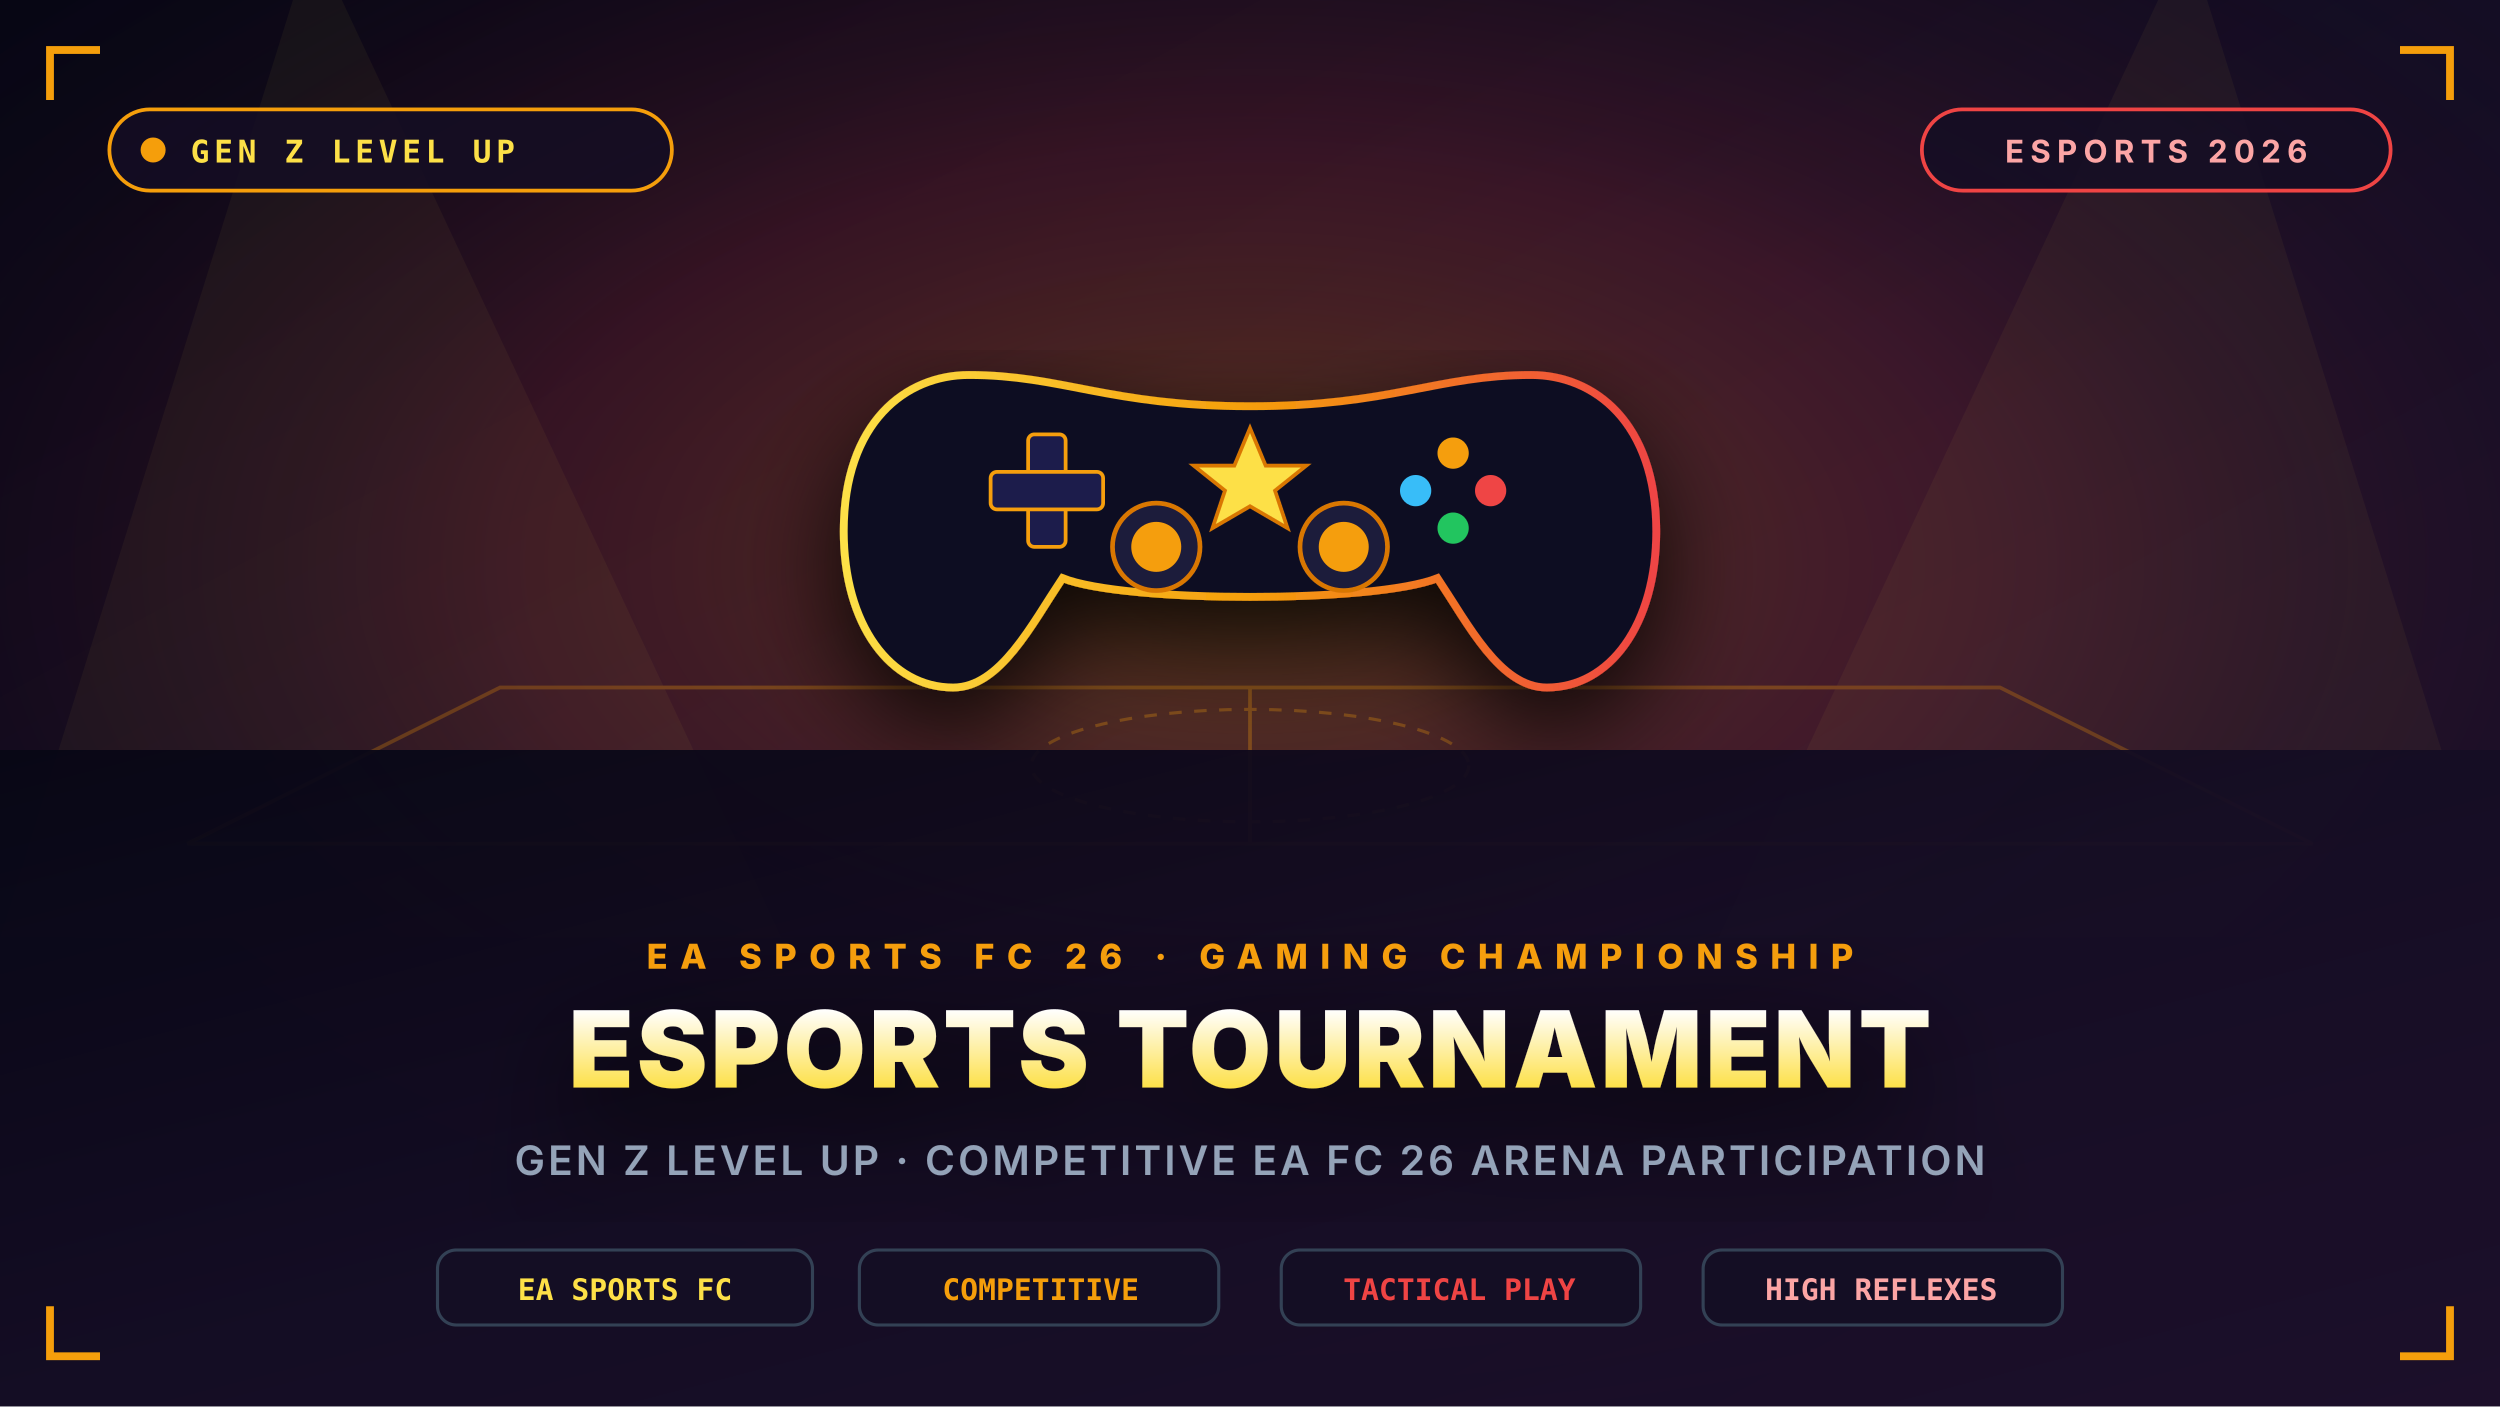
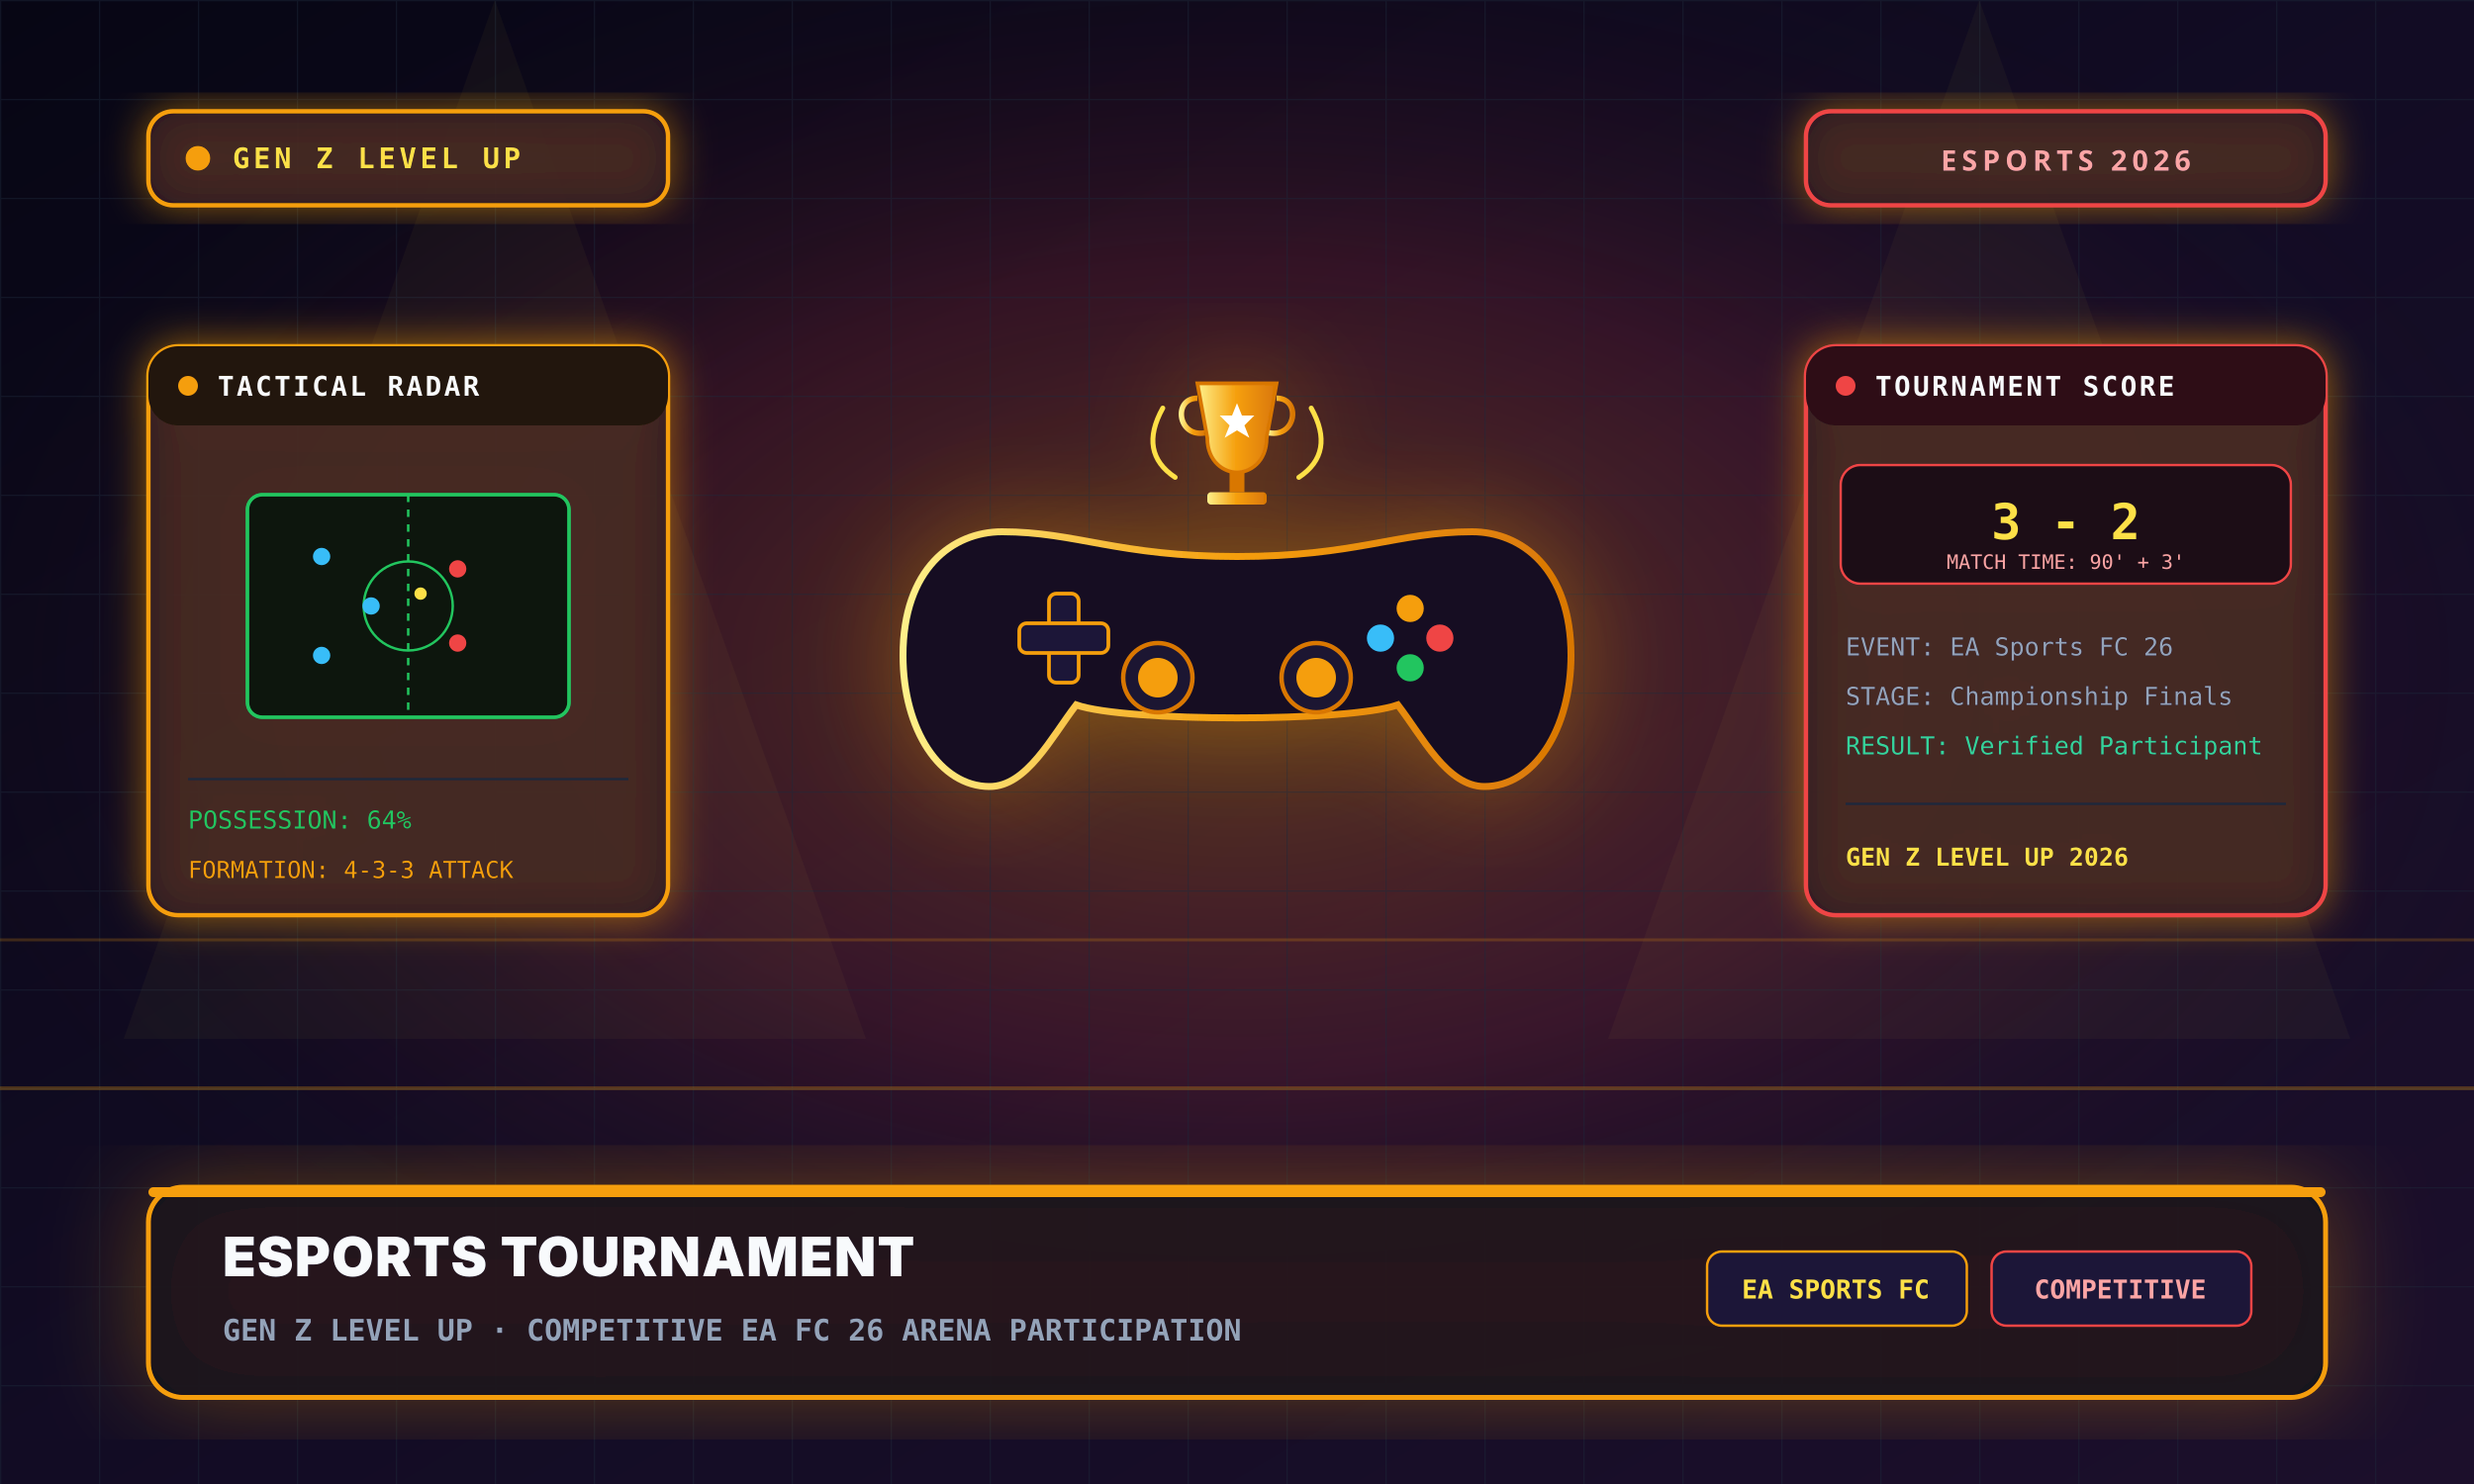
- <svg xmlns="http://www.w3.org/2000/svg" viewBox="0 0 800 450" width="100%" height="100%">
+ <svg xmlns="http://www.w3.org/2000/svg" viewBox="0 0 1000 600" width="100%" height="100%">
  <defs>
-     <linearGradient id="taw-bg" x1="0%" y1="0%" x2="100%" y2="100%">
+     <linearGradient id="aw-bg" x1="0%" y1="0%" x2="100%" y2="100%">
      <stop offset="0%" stop-color="#070614" />
-       <stop offset="50%" stop-color="#140d24" />
-       <stop offset="100%" stop-color="#1c0f2a" />
+       <stop offset="50%" stop-color="#120c24" />
+       <stop offset="100%" stop-color="#1c0f2b" />
    </linearGradient>
-     <radialGradient id="taw-glow" cx="50%" cy="40%" r="65%">
+     <radialGradient id="aw-goldGlow" cx="50%" cy="45%" r="55%">
      <stop offset="0%" stop-color="#f59e0b" stop-opacity="0.32" />
-       <stop offset="45%" stop-color="#ef4444" stop-opacity="0.18" />
+       <stop offset="50%" stop-color="#ef4444" stop-opacity="0.16" />
      <stop offset="100%" stop-color="#070614" stop-opacity="0" />
    </radialGradient>
-     <linearGradient id="taw-gold" x1="0%" y1="0%" x2="100%" y2="0%">
-       <stop offset="0%" stop-color="#fde047" />
+     <linearGradient id="aw-gold" x1="0%" y1="0%" x2="100%" y2="0%">
+       <stop offset="0%" stop-color="#fef08a" />
      <stop offset="50%" stop-color="#f59e0b" />
-       <stop offset="100%" stop-color="#ef4444" />
+       <stop offset="100%" stop-color="#d97706" />
    </linearGradient>
-     <linearGradient id="taw-titleGrad" x1="0%" y1="0%" x2="0%" y2="100%">
-       <stop offset="0%" stop-color="#ffffff" />
-       <stop offset="100%" stop-color="#fde047" />
-     </linearGradient>
-     <filter id="taw-shadow" x="-20%" y="-20%" width="140%" height="140%">
+     <pattern id="aw-grid" width="40" height="40" patternUnits="userSpaceOnUse">
+       <path d="M 40 0 L 0 0 0 40" fill="none" stroke="#1e293b" stroke-width="1" stroke-opacity="0.45" />
+     </pattern>
+     <filter id="aw-dropGlow" x="-20%" y="-20%" width="140%" height="140%">
      <feDropShadow dx="0" dy="12" stdDeviation="16" flood-color="#000000" flood-opacity="0.85" />
+       <feDropShadow dx="0" dy="0" stdDeviation="20" flood-color="#f59e0b" flood-opacity="0.35" />
+     </filter>
+     <filter id="aw-hudGlow" x="-20%" y="-20%" width="140%" height="140%">
+       <feDropShadow dx="0" dy="0" stdDeviation="8" flood-color="#f59e0b" flood-opacity="0.6" />
    </filter>
  </defs>
-   <rect width="800" height="450" fill="url(#taw-bg)" />
-   <rect width="800" height="450" fill="url(#taw-glow)" />
-   <g opacity="0.3">
-     <polygon points="100,-20 250,300 0,300" fill="#fde047" opacity="0.15" />
-     <polygon points="700,-20 800,300 550,300" fill="#fde047" opacity="0.15" />
-     <polygon points="160,220 640,220 740,270 60,270" fill="none" stroke="#f59e0b" stroke-width="1.2" />
-     <ellipse cx="400" cy="245" rx="70" ry="18" fill="none" stroke="#f59e0b" stroke-width="1" stroke-dasharray="4,4" />
-     <line x1="400" y1="220" x2="400" y2="270" stroke="#f59e0b" stroke-width="1.2" />
+   <rect width="1000" height="600" fill="url(#aw-bg)" />
+   <rect width="1000" height="600" fill="url(#aw-goldGlow)" />
+   <rect width="1000" height="600" fill="url(#aw-grid)" />
+   <g opacity="0.35">
+     <polygon points="200,0 350,420 50,420" fill="#fde047" opacity="0.1" />
+     <polygon points="800,0 950,420 650,420" fill="#fde047" opacity="0.1" />
+     <line x1="0" y1="380" x2="1000" y2="380" stroke="#f59e0b" stroke-width="1.2" opacity="0.6" />
+     <line x1="0" y1="440" x2="1000" y2="440" stroke="#f59e0b" stroke-width="1.5" opacity="0.8" />
  </g>
-   <g transform="translate(400, 155)" filter="url(#taw-shadow)">
-     <g transform="translate(0, -10)">
-       <path d="M -90,-25 C -110,-25 -130,-10 -130,25 C -130,55 -115,75 -95,75 C -80,75 -70,55 -60,40 C -40,48 40,48 60,40 C 70,55 80,75 95,75 C 115,75 130,55 130,25 C 130,-10 110,-25 90,-25 C 60,-25 45,-15 0,-15 C -45,-15 -60,-25 -90,-25 Z" fill="#0f1124" stroke="url(#taw-gold)" stroke-width="2.5" />
-       <g transform="translate(-65, 12)">
-         <rect x="-6" y="-18" width="12" height="36" rx="2" fill="#1e1b4b" stroke="#f59e0b" stroke-width="1.2" />
-         <rect x="-18" y="-6" width="36" height="12" rx="2" fill="#1e1b4b" stroke="#f59e0b" stroke-width="1.2" />
+   <g transform="translate(500, 250)" filter="url(#aw-dropGlow)">
+     <g transform="translate(0, 0)">
+       <path d="M -95,-35 C -115,-35 -135,-20 -135,15 C -135,45 -120,68 -100,68 C -85,68 -75,48 -65,35 C -45,42 45,42 65,35 C 75,48 85,68 100,68 C 120,68 135,45 135,15 C 135,-20 115,-35 95,-35 C 65,-35 48,-25 0,-25 C -48,-25 -65,-35 -95,-35 Z" fill="#120e24" stroke="url(#aw-gold)" stroke-width="2.8" />
+       <g transform="translate(-70, 8)">
+         <rect x="-6" y="-18" width="12" height="36" rx="3" fill="#1e1838" stroke="#f59e0b" stroke-width="1.5" />
+         <rect x="-18" y="-6" width="36" height="12" rx="3" fill="#1e1838" stroke="#f59e0b" stroke-width="1.5" />
      </g>
-       <g transform="translate(65, 12)">
-         <circle cx="0" cy="-12" r="5" fill="#f59e0b" />
-         <circle cx="12" cy="0" r="5" fill="#ef4444" />
-         <circle cx="0" cy="12" r="5" fill="#22c55e" />
-         <circle cx="-12" cy="0" r="5" fill="#38bdf8" />
+       <g transform="translate(70, 8)">
+         <circle cx="0" cy="-12" r="5.5" fill="#f59e0b" />
+         <circle cx="12" cy="0" r="5.5" fill="#ef4444" />
+         <circle cx="0" cy="12" r="5.5" fill="#22c55e" />
+         <circle cx="-12" cy="0" r="5.5" fill="#38bdf8" />
      </g>
-       <circle cx="-30" cy="30" r="14" fill="#1f1a3a" stroke="#d97706" stroke-width="1.5" />
-       <circle cx="-30" cy="30" r="8" fill="#f59e0b" />
-       <circle cx="30" cy="30" r="14" fill="#1f1a3a" stroke="#d97706" stroke-width="1.5" />
-       <circle cx="30" cy="30" r="8" fill="#f59e0b" />
-       <g transform="translate(0, 10)">
-         <polygon points="0,-18 5,-6 18,-6 8,2 12,14 0,7 -12,14 -8,2 -18,-6 -5,-6" fill="#fde047" stroke="#d97706" stroke-width="1.2" />
-       </g>
+       <circle cx="-32" cy="24" r="14" fill="#1a1433" stroke="#d97706" stroke-width="1.8" />
+       <circle cx="-32" cy="24" r="8" fill="#f59e0b" />
+       <circle cx="32" cy="24" r="14" fill="#1a1433" stroke="#d97706" stroke-width="1.8" />
+       <circle cx="32" cy="24" r="8" fill="#f59e0b" />
+     </g>
+     <g transform="translate(0, -75)">
+       <path d="M -16,-20 L 16,-20 L 12,2 C 12,12 5,16 0,16 C -5,16 -12,12 -12,2 Z" fill="url(#aw-gold)" stroke="#d97706" stroke-width="1.5" />
+       <path d="M -16,-14 C -26,-14 -24,2 -13,0" fill="none" stroke="url(#aw-gold)" stroke-width="2.2" />
+       <path d="M 16,-14 C 26,-14 24,2 13,0" fill="none" stroke="url(#aw-gold)" stroke-width="2.2" />
+       <rect x="-3" y="16" width="6" height="8" fill="#d97706" />
+       <rect x="-12" y="24" width="24" height="5" rx="1.5" fill="url(#aw-gold)" />
+       <polygon points="0,-12 2,-7 7,-7 3,-3 5,2 0,-1 -5,2 -3,-3 -7,-7 -2,-7" fill="#ffffff" />
+       <path d="M -30 -10 Q -40 8, -25 18" fill="none" stroke="#fde047" stroke-width="2" stroke-linecap="round" />
+       <path d="M 30 -10 Q 40 8, 25 18" fill="none" stroke="#fde047" stroke-width="2" stroke-linecap="round" />
    </g>
  </g>
-   <g transform="translate(35, 35)">
-     <rect x="0" y="0" width="180" height="26" rx="13" fill="#140e24" fill-opacity="0.85" stroke="#f59e0b" stroke-width="1.2" />
-     <circle cx="14" cy="13" r="4" fill="#f59e0b" />
-     <text x="26" y="17" font-family="'JetBrains Mono', monospace" font-size="10" font-weight="700" fill="#fde047" letter-spacing="1.5">
+   <g transform="translate(60, 140)" filter="url(#aw-hudGlow)">
+     <rect x="0" y="0" width="210" height="230" rx="12" fill="#120c24" fill-opacity="0.9" stroke="#f59e0b" stroke-width="1.8" />
+     <rect x="0" y="0" width="210" height="32" rx="12" fill="#241508" />
+     <circle cx="16" cy="16" r="4" fill="#f59e0b" />
+     <text x="28" y="20" font-family="'JetBrains Mono', monospace" font-size="11" font-weight="700" fill="#f8fafc" letter-spacing="1">TACTICAL RADAR</text>
+     <g transform="translate(105, 105)">
+       <rect x="-65" y="-45" width="130" height="90" rx="6" fill="#09140a" stroke="#22c55e" stroke-width="1.5" />
+       <line x1="0" y1="-45" x2="0" y2="45" stroke="#22c55e" stroke-width="1" stroke-dasharray="3,3" />
+       <circle cx="0" cy="0" r="18" fill="none" stroke="#22c55e" stroke-width="1" />
+       <circle cx="-35" cy="-20" r="3.5" fill="#38bdf8" />
+       <circle cx="-35" cy="20" r="3.5" fill="#38bdf8" />
+       <circle cx="-15" cy="0" r="3.5" fill="#38bdf8" />
+       <circle cx="20" cy="-15" r="3.5" fill="#ef4444" />
+       <circle cx="20" cy="15" r="3.5" fill="#ef4444" />
+       <circle cx="5" cy="-5" r="2.5" fill="#fde047" />
+     </g>
+     <line x1="16" y1="175" x2="194" y2="175" stroke="#1e293b" stroke-width="1" />
+     <text x="16" y="195" font-family="'JetBrains Mono', monospace" font-size="10" fill="#22c55e">POSSESSION: 64%</text>
+     <text x="16" y="215" font-family="'JetBrains Mono', monospace" font-size="9.5" fill="#f59e0b">FORMATION: 4-3-3 ATTACK</text>
+   </g>
+   <g transform="translate(730, 140)" filter="url(#aw-hudGlow)">
+     <rect x="0" y="0" width="210" height="230" rx="12" fill="#120c24" fill-opacity="0.9" stroke="#ef4444" stroke-width="1.8" />
+     <rect x="0" y="0" width="210" height="32" rx="12" fill="#2e0f18" />
+     <circle cx="16" cy="16" r="4" fill="#ef4444" />
+     <text x="28" y="20" font-family="'JetBrains Mono', monospace" font-size="11" font-weight="700" fill="#f8fafc" letter-spacing="1">TOURNAMENT SCORE</text>
+     <rect x="14" y="48" width="182" height="48" rx="8" fill="#1e0f18" stroke="#ef4444" stroke-width="1" />
+     <text x="105" y="78" font-family="'JetBrains Mono', monospace" font-size="20" font-weight="900" fill="#fde047" text-anchor="middle">3  -  2</text>
+     <text x="105" y="90" font-family="'JetBrains Mono', monospace" font-size="8" fill="#fca5a5" text-anchor="middle">MATCH TIME: 90' + 3'</text>
+     <text x="16" y="125" font-family="'JetBrains Mono', monospace" font-size="10" fill="#94a3b8">EVENT: EA Sports FC 26</text>
+     <text x="16" y="145" font-family="'JetBrains Mono', monospace" font-size="10" fill="#94a3b8">STAGE: Championship Finals</text>
+     <text x="16" y="165" font-family="'JetBrains Mono', monospace" font-size="10" fill="#34d399">RESULT: Verified Participant</text>
+     <line x1="16" y1="185" x2="194" y2="185" stroke="#1e293b" stroke-width="1" />
+     <text x="16" y="210" font-family="'JetBrains Mono', monospace" font-size="10" font-weight="700" fill="#fde047">GEN Z LEVEL UP 2026</text>
+   </g>
+   <g transform="translate(60, 45)" filter="url(#aw-hudGlow)">
+     <rect x="0" y="0" width="210" height="38" rx="10" fill="#120c24" fill-opacity="0.9" stroke="#f59e0b" stroke-width="1.8" />
+     <circle cx="20" cy="19" r="5" fill="#f59e0b" />
+     <text x="34" y="23" font-family="'JetBrains Mono', monospace" font-size="11.5" font-weight="800" fill="#fde047" letter-spacing="1.5">
      GEN Z LEVEL UP
    </text>
  </g>
-   <g transform="translate(615, 35)">
-     <rect x="0" y="0" width="150" height="26" rx="13" fill="#140e24" fill-opacity="0.85" stroke="#ef4444" stroke-width="1.2" />
-     <text x="75" y="17" font-family="'Inter', sans-serif" font-size="10" font-weight="700" fill="#fca5a5" text-anchor="middle" letter-spacing="2">
+   <g transform="translate(730, 45)" filter="url(#aw-hudGlow)">
+     <rect x="0" y="0" width="210" height="38" rx="10" fill="#120c24" fill-opacity="0.9" stroke="#ef4444" stroke-width="1.8" />
+     <text x="105" y="24" font-family="'Montserrat', sans-serif" font-size="11.5" font-weight="800" fill="#fca5a5" text-anchor="middle" letter-spacing="2">
      ESPORTS 2026
    </text>
  </g>
-   <rect x="0" y="240" width="800" height="210" fill="url(#taw-bg)" opacity="0.94" />
-   <g transform="translate(400, 310)" text-anchor="middle" filter="url(#taw-shadow)">
-     <text x="0" y="0" font-family="'Inter', -apple-system, sans-serif" font-size="11" font-weight="800" fill="#f59e0b" letter-spacing="4">
-       EA SPORTS FC 26 · GAMING CHAMPIONSHIP
-     </text>
-     <text x="0" y="38" font-family="'Inter', -apple-system, sans-serif" font-size="34" font-weight="900" fill="url(#taw-titleGrad)" letter-spacing="1">
+   <g transform="translate(60, 480)" filter="url(#aw-dropGlow)">
+     <rect x="0" y="0" width="880" height="85" rx="14" fill="#100b1e" fill-opacity="0.95" stroke="#f59e0b" stroke-width="2" />
+     <rect x="0" y="0" width="880" height="4" rx="2" fill="#f59e0b" />
+     <text x="30" y="36" font-family="'Inter', sans-serif" font-size="22" font-weight="900" fill="#f8fafc" letter-spacing="0.5">
      ESPORTS TOURNAMENT
    </text>
-     <text x="0" y="66" font-family="'Inter', -apple-system, sans-serif" font-size="13" font-weight="600" fill="#94a3b8" letter-spacing="1">
+     <text x="30" y="62" font-family="'JetBrains Mono', monospace" font-size="12" font-weight="600" fill="#94a3b8">
      GEN Z LEVEL UP · COMPETITIVE EA FC 26 ARENA PARTICIPATION
    </text>
+     <g transform="translate(630, 26)">
+       <rect x="0" y="0" width="105" height="30" rx="6" fill="#1e1838" stroke="#f59e0b" stroke-width="1" />
+       <text x="52" y="19" font-family="'JetBrains Mono', monospace" font-size="10.5" font-weight="700" fill="#fde047" text-anchor="middle">EA SPORTS FC</text>
+       <rect x="115" y="0" width="105" height="30" rx="6" fill="#1e1838" stroke="#ef4444" stroke-width="1" />
+       <text x="167" y="19" font-family="'JetBrains Mono', monospace" font-size="10.5" font-weight="700" fill="#fca5a5" text-anchor="middle">COMPETITIVE</text>
+     </g>
  </g>
-   <g transform="translate(400, 412)" text-anchor="middle">
-     <rect x="-260" y="-12" width="120" height="24" rx="6" fill="#140e24" stroke="#334155" stroke-width="1" />
-     <text x="-200" y="4" font-family="'JetBrains Mono', monospace" font-size="9.5" font-weight="700" fill="#fde047">EA SPORTS FC</text>
-     <rect x="-125" y="-12" width="115" height="24" rx="6" fill="#140e24" stroke="#334155" stroke-width="1" />
-     <text x="-67" y="4" font-family="'JetBrains Mono', monospace" font-size="9.5" font-weight="700" fill="#f59e0b">COMPETITIVE</text>
-     <rect x="10" y="-12" width="115" height="24" rx="6" fill="#140e24" stroke="#334155" stroke-width="1" />
-     <text x="67" y="4" font-family="'JetBrains Mono', monospace" font-size="9.5" font-weight="700" fill="#ef4444">TACTICAL PLAY</text>
-     <rect x="145" y="-12" width="115" height="24" rx="6" fill="#140e24" stroke="#334155" stroke-width="1" />
-     <text x="202" y="4" font-family="'JetBrains Mono', monospace" font-size="9.5" font-weight="700" fill="#fca5a5">HIGH REFLEXES</text>
-   </g>
-   <path d="M 16 32 L 16 16 L 32 16" fill="none" stroke="#f59e0b" stroke-width="2.5" />
-   <path d="M 784 32 L 784 16 L 768 16" fill="none" stroke="#f59e0b" stroke-width="2.5" />
-   <path d="M 16 418 L 16 434 L 32 434" fill="none" stroke="#f59e0b" stroke-width="2.5" />
-   <path d="M 784 418 L 784 434 L 768 434" fill="none" stroke="#f59e0b" stroke-width="2.5" />
</svg>
